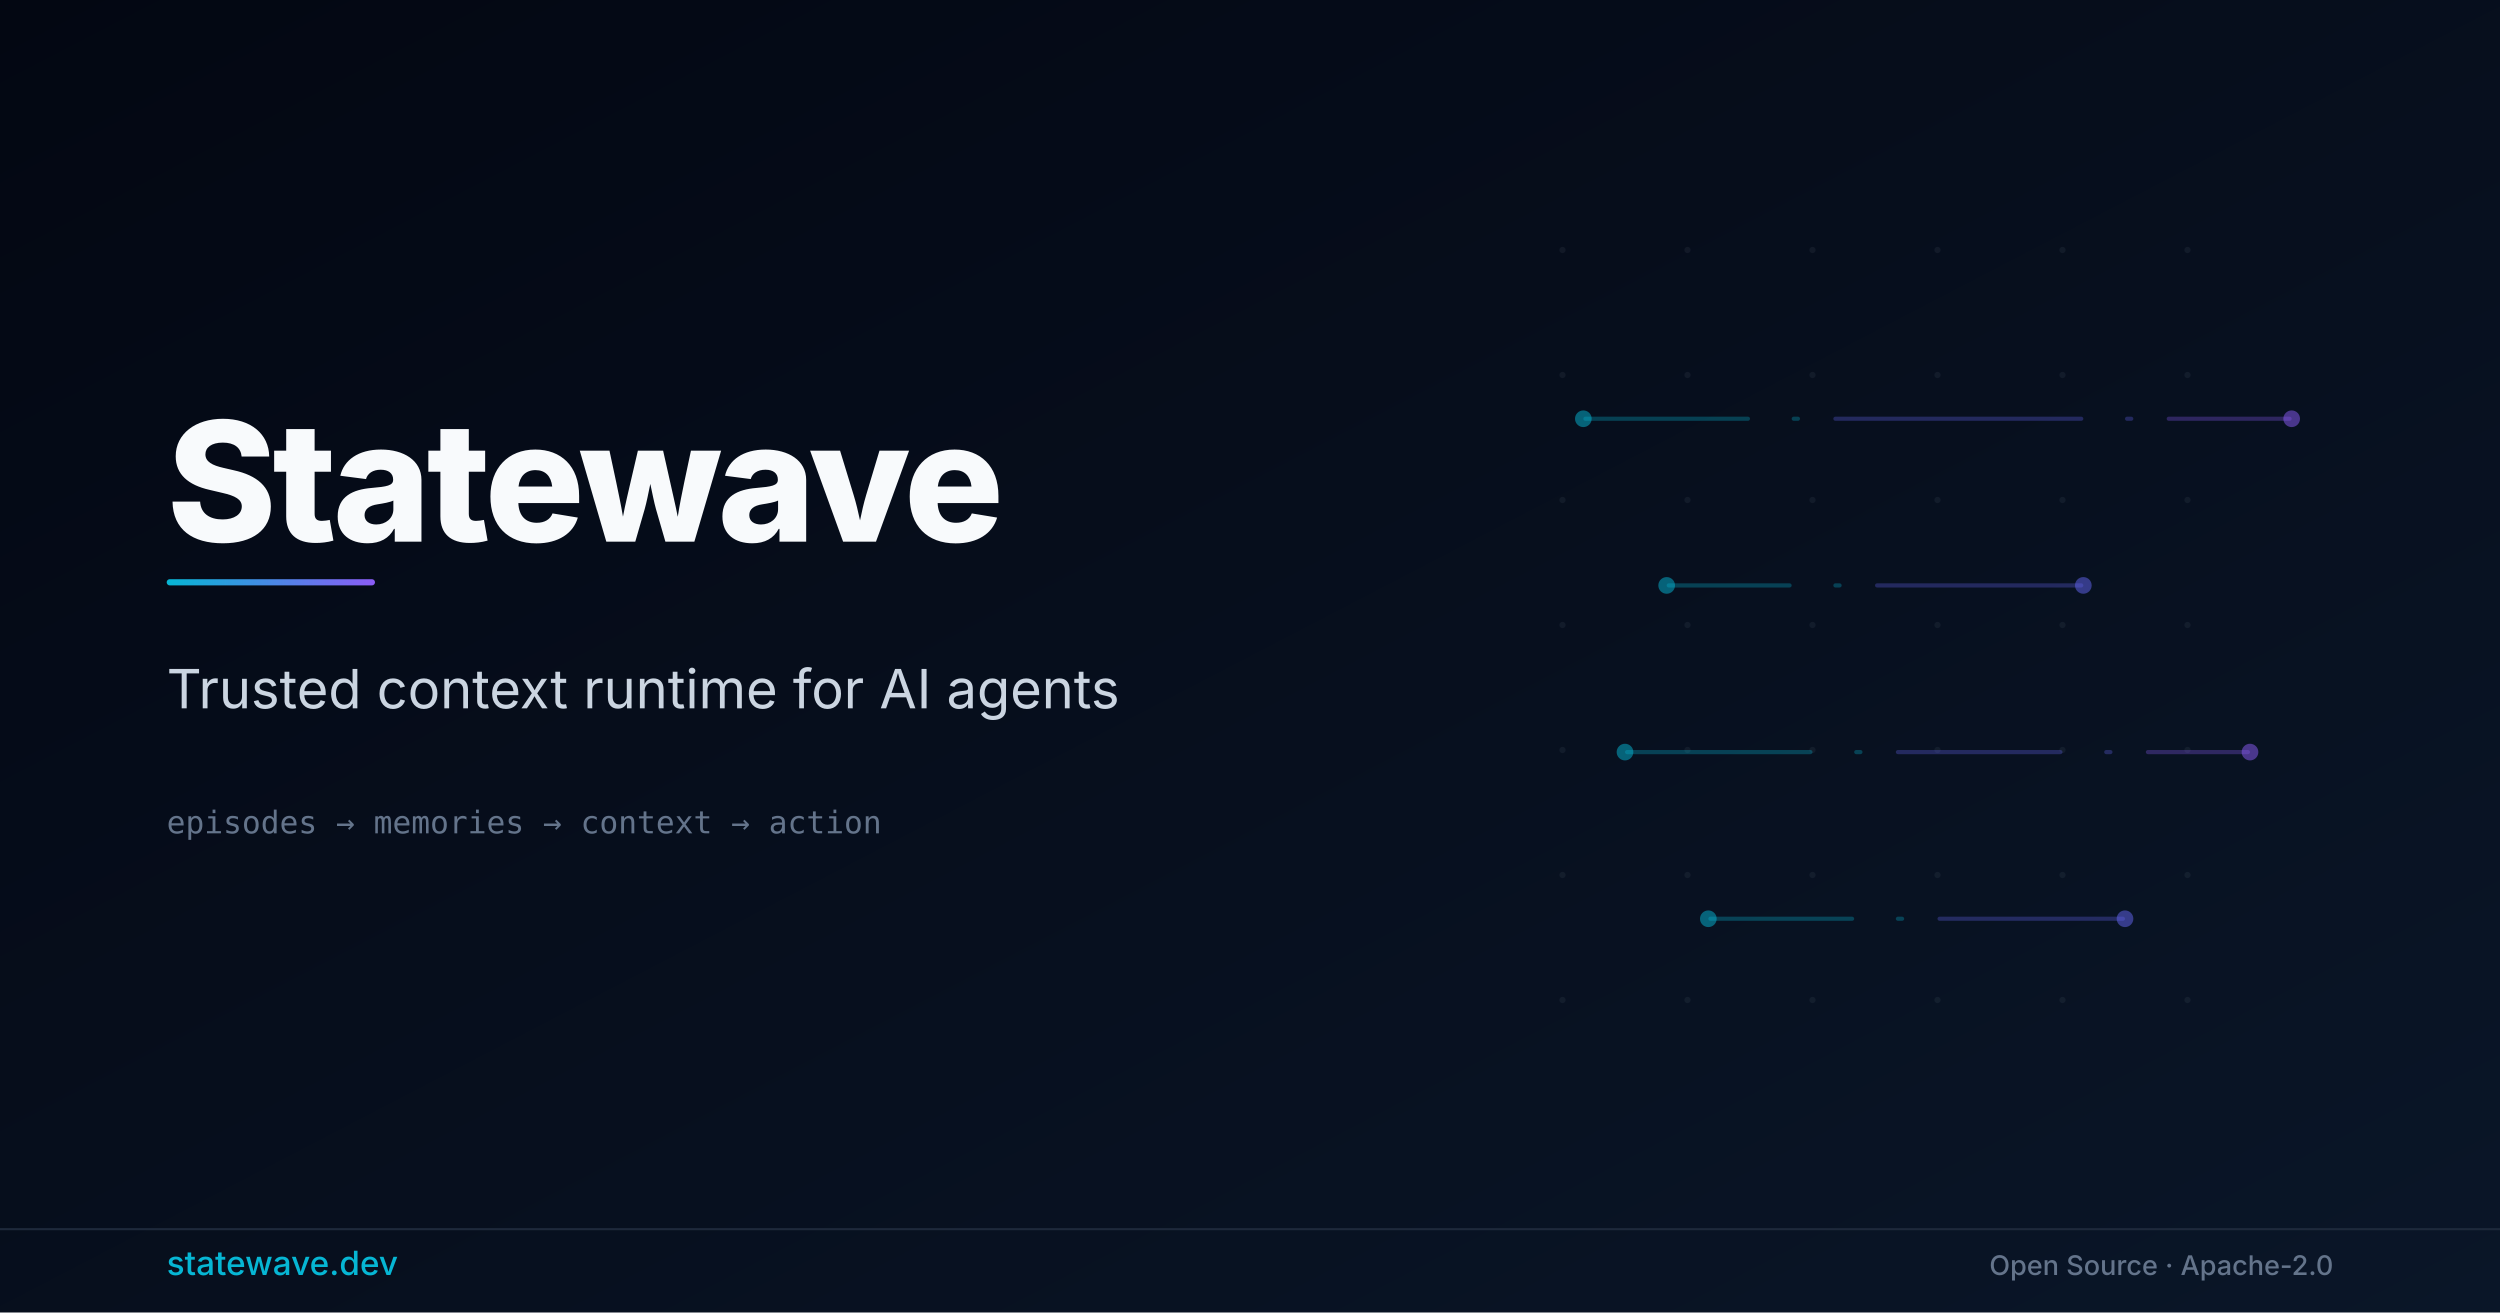
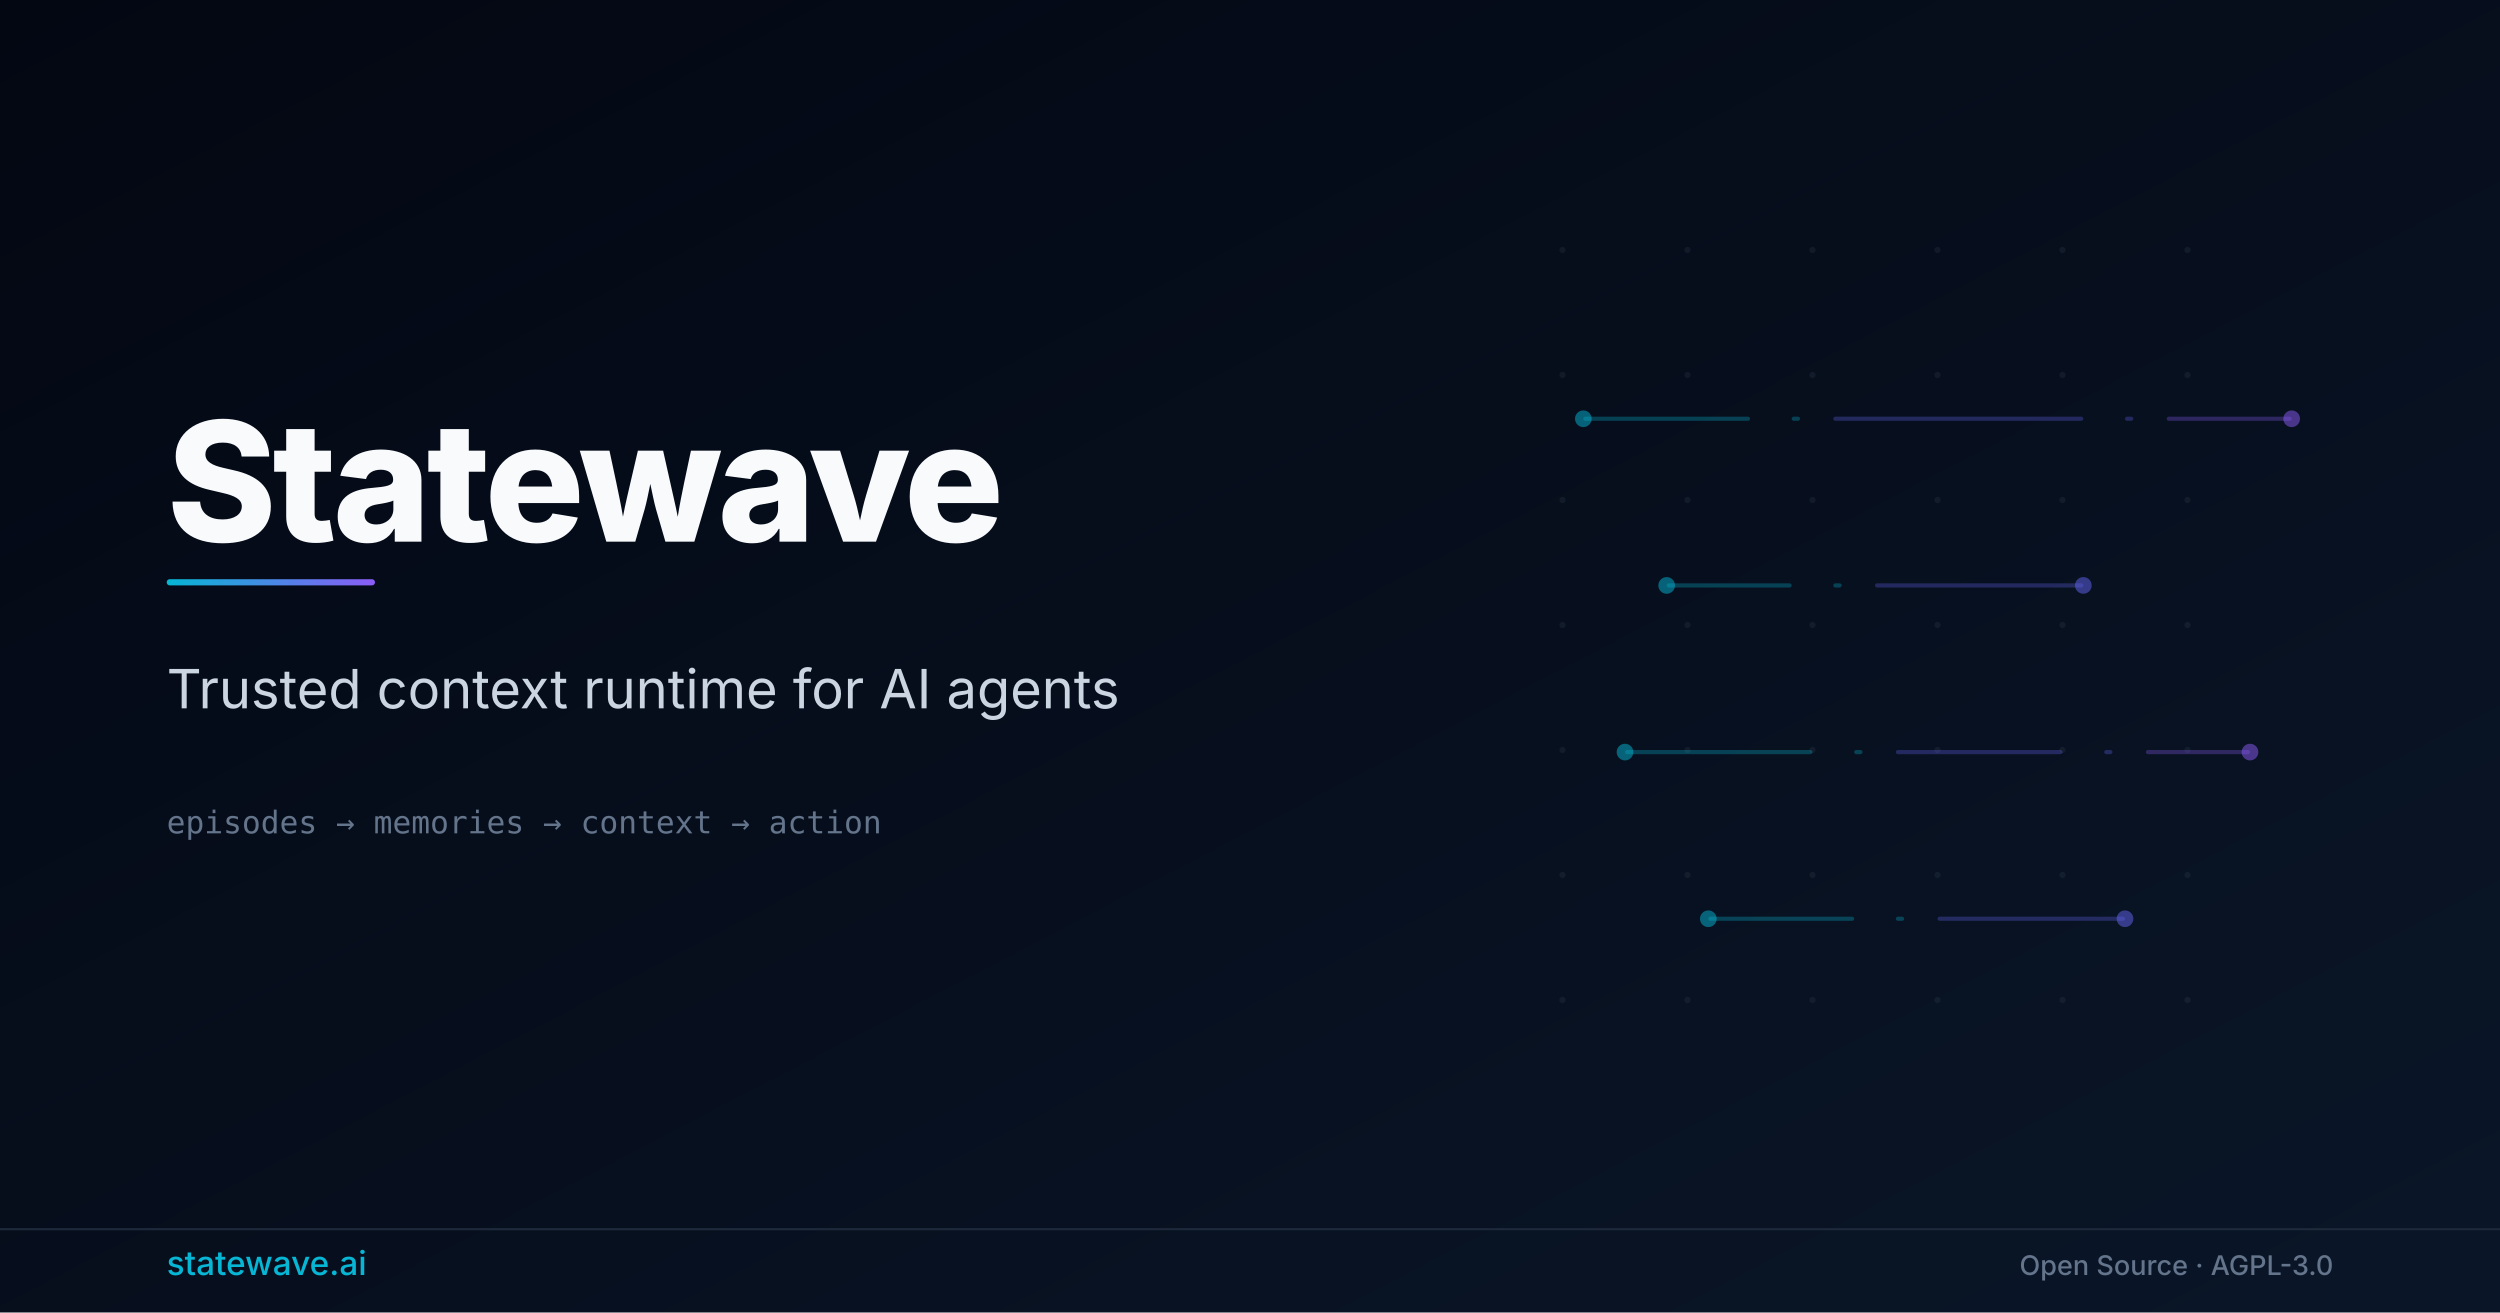
<svg xmlns="http://www.w3.org/2000/svg" width="1200" height="630" viewBox="0 0 1200 630">
  <defs>
    <linearGradient id="bg" x1="0%" y1="0%" x2="100%" y2="100%">
      <stop offset="0%" stop-color="#030712" />
      <stop offset="100%" stop-color="#0a1628" />
    </linearGradient>
    <linearGradient id="accent" x1="0%" y1="0%" x2="100%" y2="0%">
      <stop offset="0%" stop-color="#06b6d4" />
      <stop offset="100%" stop-color="#8b5cf6" />
    </linearGradient>
    <linearGradient id="line-fade" x1="0%" y1="0%" x2="100%" y2="0%">
      <stop offset="0%" stop-color="#06b6d4" stop-opacity="0.6" />
      <stop offset="100%" stop-color="#06b6d4" stop-opacity="0" />
    </linearGradient>
  </defs>
  <rect width="1200" height="630" fill="url(#bg)" />
  <g opacity="0.08" fill="#94a3b8">
    <circle cx="750" cy="120" r="1.5" />
    <circle cx="810" cy="120" r="1.5" />
    <circle cx="870" cy="120" r="1.5" />
    <circle cx="930" cy="120" r="1.5" />
    <circle cx="990" cy="120" r="1.5" />
    <circle cx="1050" cy="120" r="1.5" />
    <circle cx="750" cy="180" r="1.5" />
    <circle cx="810" cy="180" r="1.5" />
    <circle cx="870" cy="180" r="1.5" />
    <circle cx="930" cy="180" r="1.5" />
    <circle cx="990" cy="180" r="1.5" />
    <circle cx="1050" cy="180" r="1.5" />
    <circle cx="750" cy="240" r="1.5" />
    <circle cx="810" cy="240" r="1.5" />
    <circle cx="870" cy="240" r="1.5" />
    <circle cx="930" cy="240" r="1.5" />
    <circle cx="990" cy="240" r="1.5" />
    <circle cx="1050" cy="240" r="1.5" />
    <circle cx="750" cy="300" r="1.5" />
    <circle cx="810" cy="300" r="1.5" />
    <circle cx="870" cy="300" r="1.5" />
    <circle cx="930" cy="300" r="1.5" />
    <circle cx="990" cy="300" r="1.5" />
    <circle cx="1050" cy="300" r="1.5" />
    <circle cx="750" cy="360" r="1.5" />
    <circle cx="810" cy="360" r="1.5" />
    <circle cx="870" cy="360" r="1.5" />
    <circle cx="930" cy="360" r="1.5" />
    <circle cx="990" cy="360" r="1.5" />
    <circle cx="1050" cy="360" r="1.5" />
    <circle cx="750" cy="420" r="1.5" />
    <circle cx="810" cy="420" r="1.5" />
    <circle cx="870" cy="420" r="1.5" />
    <circle cx="930" cy="420" r="1.5" />
    <circle cx="990" cy="420" r="1.5" />
    <circle cx="1050" cy="420" r="1.5" />
    <circle cx="750" cy="480" r="1.5" />
    <circle cx="810" cy="480" r="1.5" />
    <circle cx="870" cy="480" r="1.5" />
    <circle cx="930" cy="480" r="1.5" />
    <circle cx="990" cy="480" r="1.5" />
    <circle cx="1050" cy="480" r="1.5" />
  </g>
  <g opacity="0.3">
    <rect x="760" y="200" width="80" height="2" rx="1" fill="#06b6d4" />
    <rect x="860" y="200" width="4" height="2" rx="1" fill="#06b6d4" />
    <rect x="880" y="200" width="120" height="2" rx="1" fill="#6366f1" />
    <rect x="1020" y="200" width="4" height="2" rx="1" fill="#6366f1" />
    <rect x="1040" y="200" width="60" height="2" rx="1" fill="#8b5cf6" />
    <rect x="800" y="280" width="60" height="2" rx="1" fill="#06b6d4" />
    <rect x="880" y="280" width="4" height="2" rx="1" fill="#06b6d4" />
    <rect x="900" y="280" width="100" height="2" rx="1" fill="#6366f1" />
    <rect x="780" y="360" width="90" height="2" rx="1" fill="#06b6d4" />
    <rect x="890" y="360" width="4" height="2" rx="1" fill="#06b6d4" />
    <rect x="910" y="360" width="80" height="2" rx="1" fill="#6366f1" />
    <rect x="1010" y="360" width="4" height="2" rx="1" fill="#6366f1" />
    <rect x="1030" y="360" width="50" height="2" rx="1" fill="#8b5cf6" />
    <rect x="820" y="440" width="70" height="2" rx="1" fill="#06b6d4" />
    <rect x="910" y="440" width="4" height="2" rx="1" fill="#06b6d4" />
    <rect x="930" y="440" width="90" height="2" rx="1" fill="#6366f1" />
  </g>
  <g>
    <circle cx="760" cy="201" r="4" fill="#06b6d4" opacity="0.5" />
    <circle cx="1100" cy="201" r="4" fill="#8b5cf6" opacity="0.5" />
    <circle cx="800" cy="281" r="4" fill="#06b6d4" opacity="0.5" />
    <circle cx="1000" cy="281" r="4" fill="#6366f1" opacity="0.5" />
    <circle cx="780" cy="361" r="4" fill="#06b6d4" opacity="0.5" />
    <circle cx="1080" cy="361" r="4" fill="#8b5cf6" opacity="0.5" />
    <circle cx="820" cy="441" r="4" fill="#06b6d4" opacity="0.5" />
    <circle cx="1020" cy="441" r="4" fill="#6366f1" opacity="0.5" />
  </g>
  <text x="80" y="260" font-family="Inter, -apple-system, sans-serif" font-size="80" font-weight="800" fill="#f8fafc" letter-spacing="-2">Statewave</text>
  <rect x="80" y="278" width="100" height="3" rx="1.5" fill="url(#accent)" />
  <text x="80" y="340" font-family="Inter, -apple-system, sans-serif" font-size="26" font-weight="400" fill="#cbd5e1">Trusted context runtime for AI agents</text>
  <text x="80" y="400" font-family="ui-monospace, monospace" font-size="15" fill="#64748b">episodes → memories → context → action</text>
  <line x1="0" y1="590" x2="1200" y2="590" stroke="#1e293b" stroke-width="1" />
-   <text x="80" y="612" font-family="Inter, -apple-system, sans-serif" font-size="16" font-weight="500" fill="#06b6d4">statewave.dev</text>
-   <text x="1120" y="612" font-family="Inter, -apple-system, sans-serif" font-size="13" font-weight="500" fill="#64748b" text-anchor="end">Open Source · Apache-2.0</text>
+   <text x="80" y="612" font-family="Inter, -apple-system, sans-serif" font-size="16" font-weight="500" fill="#06b6d4">statewave.ai</text>
+   <text x="1120" y="612" font-family="Inter, -apple-system, sans-serif" font-size="13" font-weight="500" fill="#64748b" text-anchor="end">Open Source · AGPL-3.0</text>
</svg>
